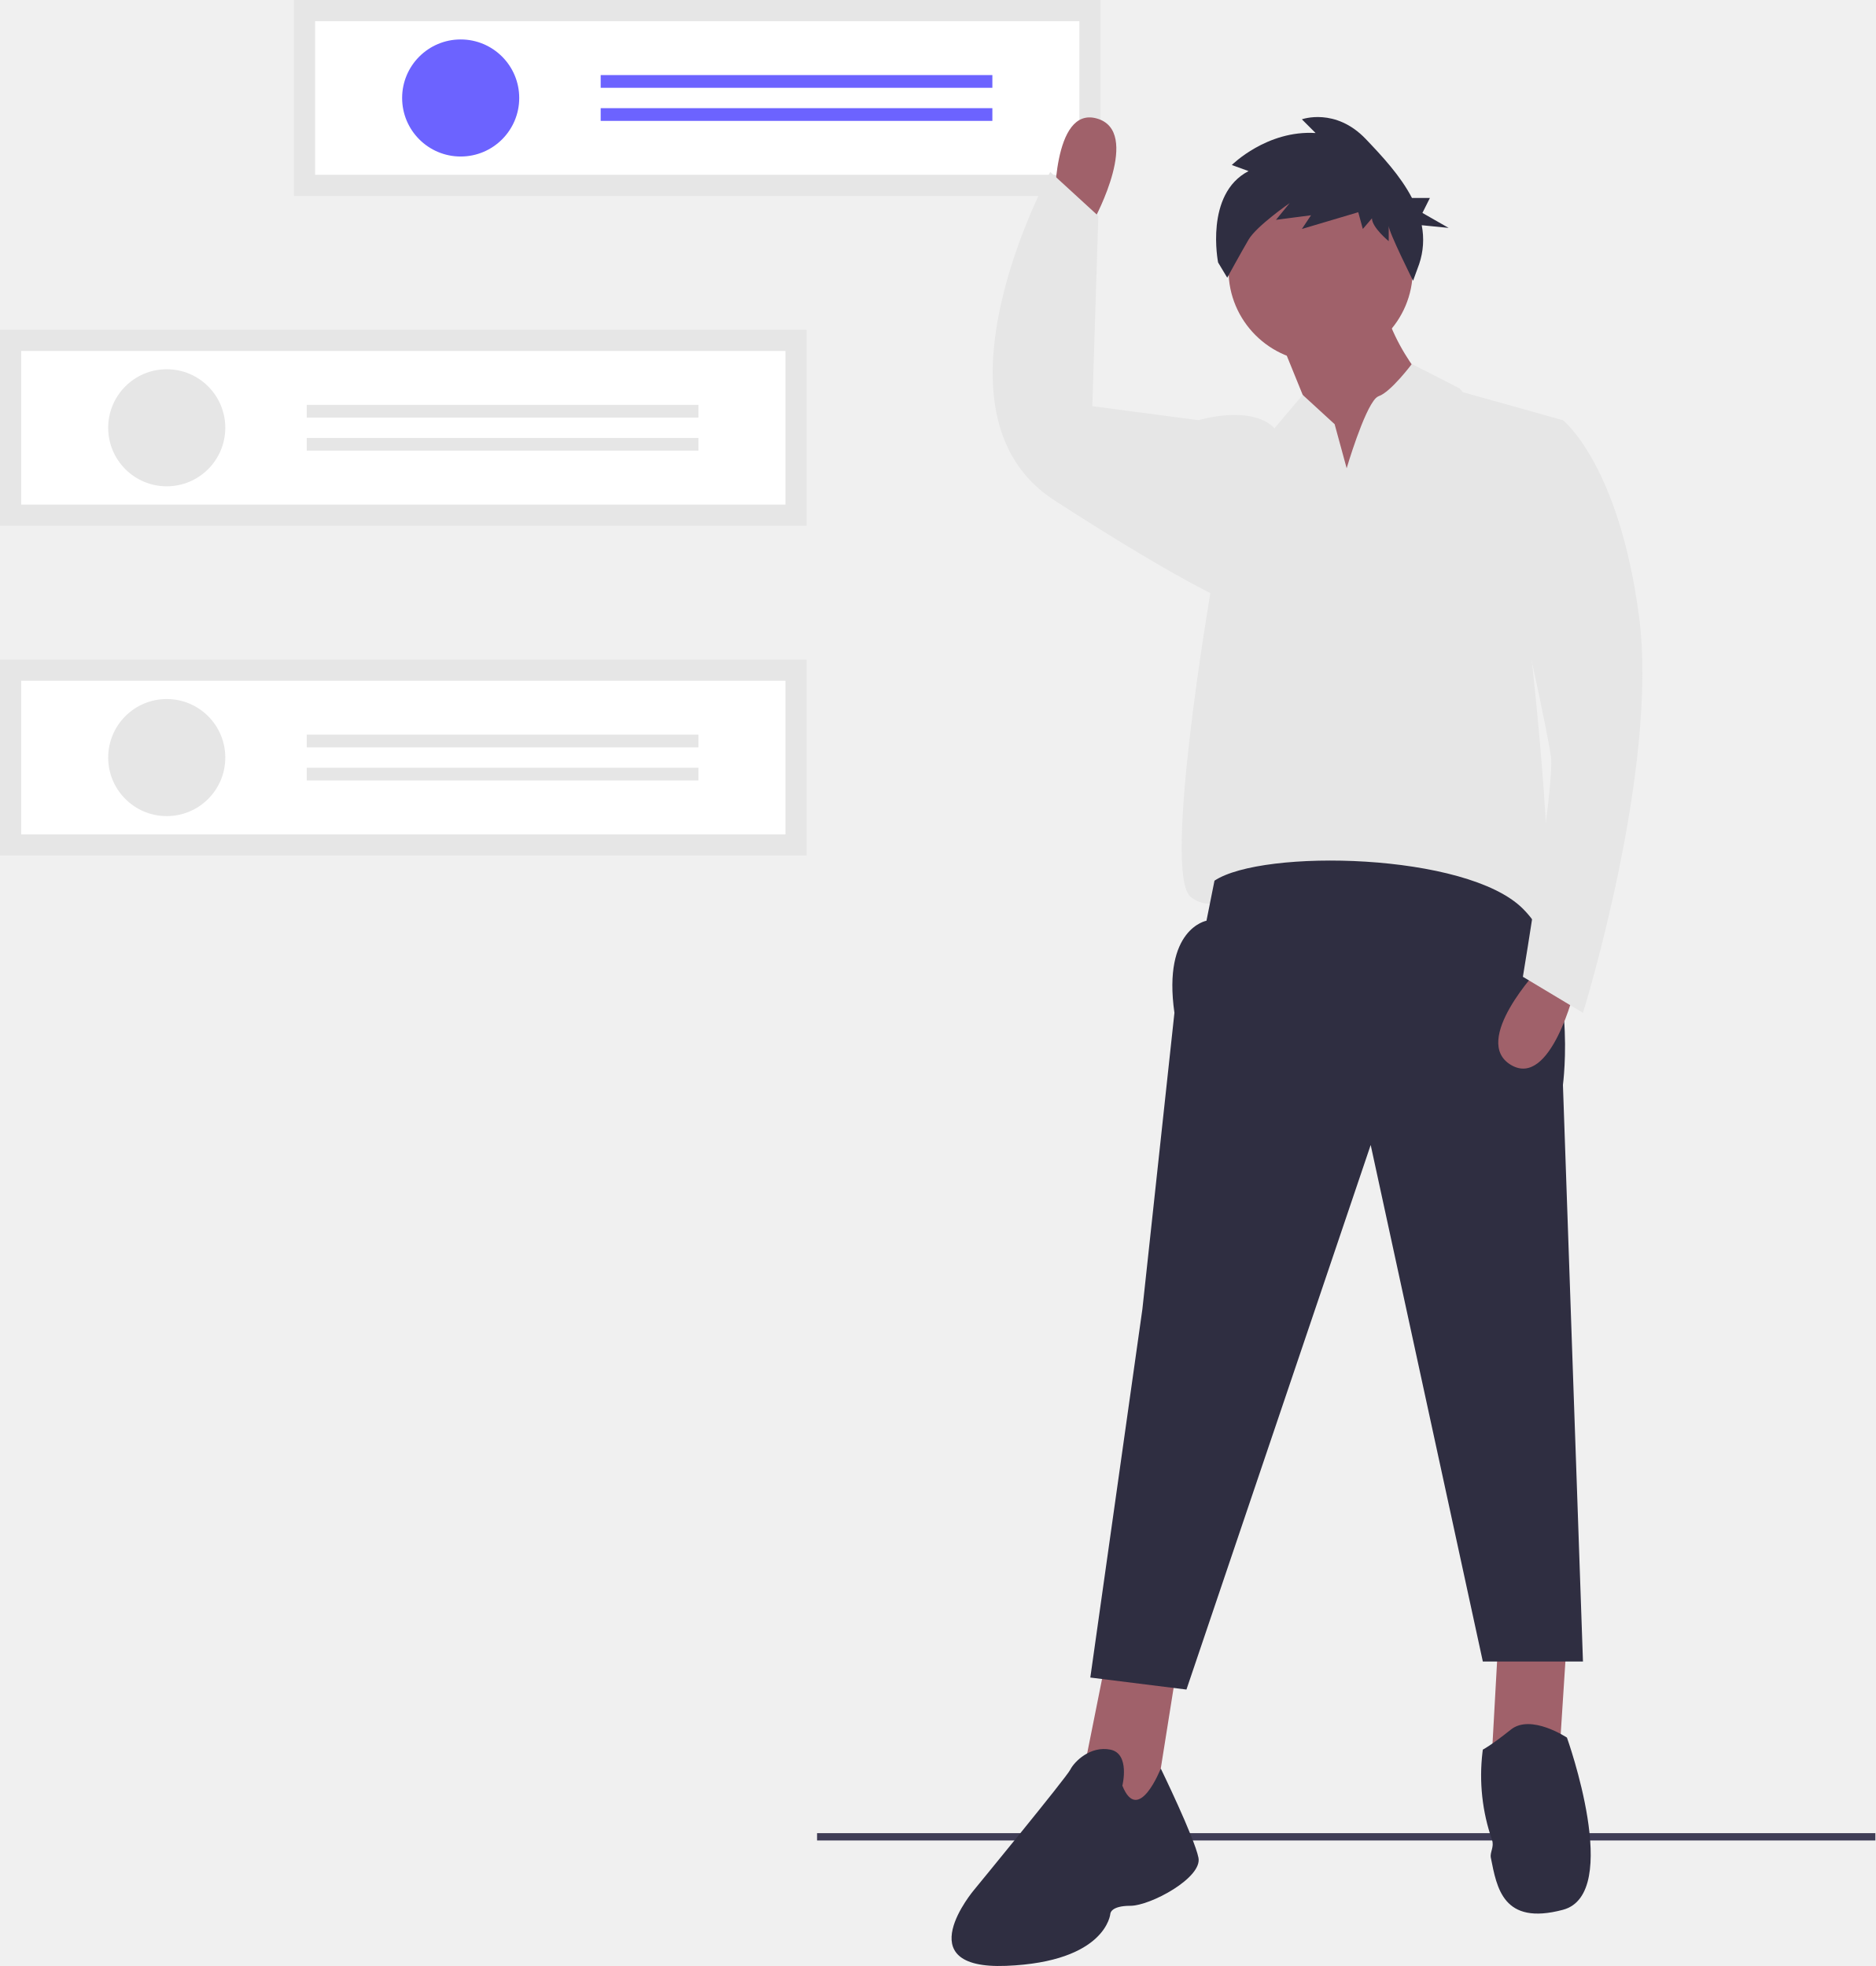
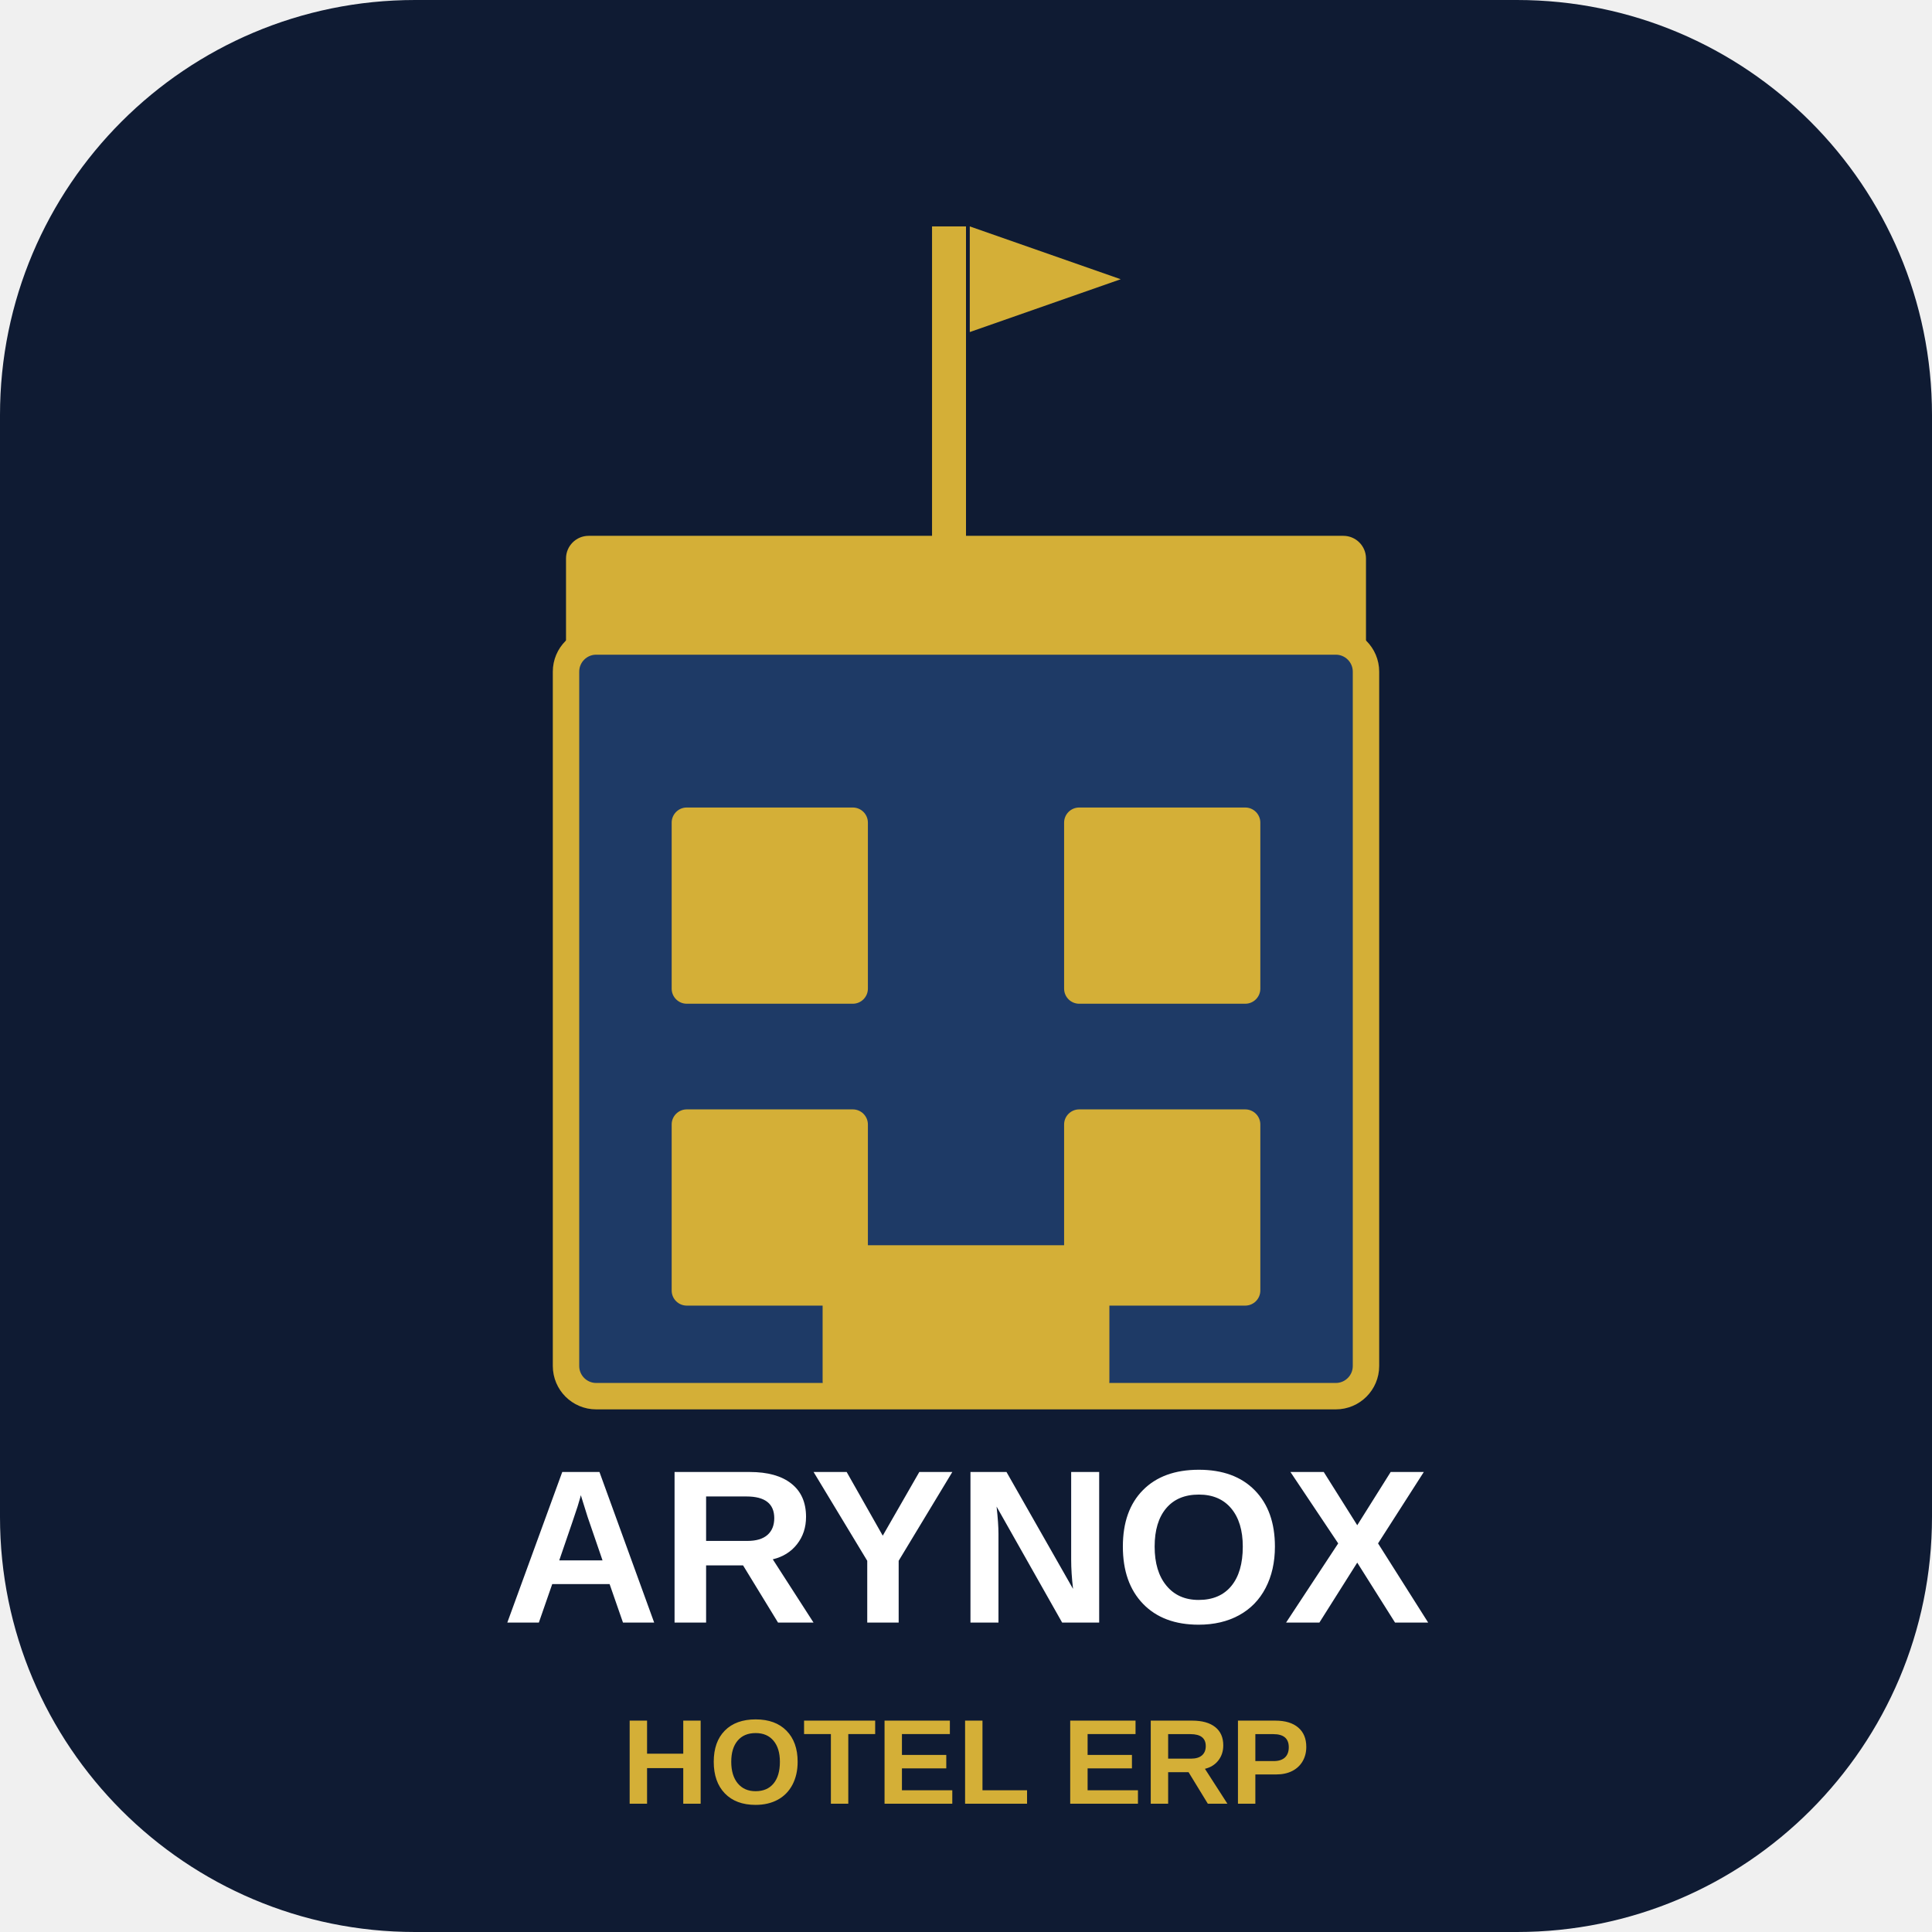
- <svg xmlns="http://www.w3.org/2000/svg" id="fe05ff1b-91d6-48f2-9fce-9873af8f36b4" data-name="Layer 1" width="640.87" height="672" viewBox="0 0 640.87 672">
-   <rect x="100.449" width="275.645" height="66.983" fill="#e6e6e6" />
-   <path d="M387.247,173.75H648.428V121.233H387.247Z" transform="translate(-279.5652 -114)" fill="#fff" />
-   <circle cx="157.428" cy="33.491" r="20.008" fill="#6c63ff" />
-   <rect x="205.273" y="25.662" width="133.851" height="4.35" fill="#6c63ff" />
-   <rect x="205.273" y="36.971" width="133.851" height="4.35" fill="#6c63ff" />
-   <rect y="112.727" width="275.645" height="66.983" fill="#e6e6e6" />
-   <path d="M286.798,286.477H547.978V233.959H286.798Z" transform="translate(-279.5652 -114)" fill="#fff" />
-   <circle cx="56.979" cy="146.218" r="20.008" fill="#e6e6e6" />
-   <rect x="104.824" y="138.389" width="133.851" height="4.35" fill="#e6e6e6" />
-   <rect x="104.824" y="149.698" width="133.851" height="4.35" fill="#e6e6e6" />
-   <rect y="225.453" width="275.645" height="66.983" fill="#e6e6e6" />
-   <path d="M286.798,399.203H547.978V346.686H286.798Z" transform="translate(-279.5652 -114)" fill="#fff" />
-   <circle cx="56.979" cy="258.945" r="20.008" fill="#e6e6e6" />
-   <rect x="104.824" y="251.115" width="133.851" height="4.35" fill="#e6e6e6" />
-   <rect x="104.824" y="262.424" width="133.851" height="4.35" fill="#e6e6e6" />
-   <rect x="279.215" y="626.593" width="361.654" height="2.501" fill="#3f3d56" />
-   <path d="M711.017,215.195l17.793,43.799,10.95,30.112L768.503,246.676s-17.793-17.793-17.793-41.062Z" transform="translate(-279.5652 -114)" fill="#a0616a" />
-   <polygon points="378.072 566.559 369.859 607.62 393.127 626.782 402.709 566.559 378.072 566.559" fill="#a0616a" />
-   <polygon points="512.206 556.978 509.468 606.252 532.736 602.145 535.474 559.715 512.206 556.978" fill="#a0616a" />
-   <circle cx="451.298" cy="92.299" r="31.48" fill="#a0616a" />
-   <path d="M802.721,337.011s10.95,95.81,2.737,95.81-47.905-8.212-56.117-15.056-34.218-4.106-34.218-4.106-19.162,15.056-28.743,6.844,6.844-104.022,6.844-104.022l-4.106-58.855s17.793-5.475,26.006,2.737l2.505-2.97,7.117-8.404,10.909,10.005.123.465,3.983,14.591s5.831-19.819,9.951-23.953a2.899,2.899,0,0,1,.999-.684c4.106-1.369,11.323-10.996,11.323-10.996l16.243,8.3,1.177,1.328,34.218,9.581Z" transform="translate(-279.5652 -114)" fill="#e6e6e6" />
-   <path d="M694.592,415.028l-2.737,13.687s-15.056,2.737-10.95,31.48l-10.95,101.285-17.793,125.922,32.849,4.106,62.961-186.145L786.296,681.928H820.514l-6.844-197.095s5.475-41.062-13.687-60.224S711.017,404.078,694.592,415.028Z" transform="translate(-279.5652 -114)" fill="#2f2e41" />
-   <path d="M663.112,724.358s2.737-10.95-4.106-12.318-12.318,4.106-13.687,6.844S612.469,759.945,612.469,759.945s-23.268,27.374,10.95,26.006S659.005,768.157,659.005,768.157s0-2.737,6.844-2.737,24.637-9.581,23.268-16.425S676.238,718.497,676.238,718.497,668.586,738.045,663.112,724.358Z" transform="translate(-279.5652 -114)" fill="#2f2e41" />
-   <path d="M815.039,707.933s-12.318-8.212-19.162-2.737-9.581,6.844-9.581,6.844l-.11.829a66.997,66.997,0,0,0,3.253,30.043c.811,2.433-.785,4.185-.406,6.083,2.053,10.265,4.106,23.268,24.637,17.793S815.039,707.933,815.039,707.933Z" transform="translate(-279.5652 -114)" fill="#2f2e41" />
-   <path d="M805.458,445.14s-23.268,24.637-9.581,32.849,21.899-26.006,21.899-26.006Z" transform="translate(-279.5652 -114)" fill="#a0616a" />
-   <path d="M653.635,188.722s16.145-29.795.805-34.208-14.47,30.765-14.47,30.765Z" transform="translate(-279.5652 -114)" fill="#a0616a" />
-   <path d="M795.877,261.732l17.793-4.106s19.162,15.056,26.006,67.067S820.514,460.196,820.514,460.196l-20.531-12.318s10.95-65.698,9.581-75.279-9.581-46.536-9.581-46.536Z" transform="translate(-279.5652 -114)" fill="#e6e6e6" />
-   <path d="M706.239,172.483l-5.726-2.082s11.973-11.973,28.632-10.932l-4.685-4.685s11.453-4.165,21.864,6.767c5.473,5.747,11.806,12.502,15.753,20.111h6.133l-2.559,5.119,8.958,5.119-9.195-.919a25.831,25.831,0,0,1-.87,13.257l-2.082,5.726s-8.329-16.658-8.329-18.741v5.206s-5.726-4.685-5.726-7.809l-3.123,3.644-1.562-5.726-19.261,5.726,3.123-4.685-11.973,1.562,4.685-5.726s-11.331,7.828-14.056,12.494c-2.9,4.965-7.288,13.014-7.288,13.014l-3.123-5.206S691.142,180.291,706.239,172.483Z" transform="translate(-279.5652 -114)" fill="#2f2e41" />
-   <path d="M695.961,260.363l-6.844-2.737-36.271-4.791,2.053-65.014L638.475,172.765S593.307,254.888,639.843,285s61.592,35.587,61.592,35.587Z" transform="translate(-279.5652 -114)" fill="#e6e6e6" />
+ <svg xmlns="http://www.w3.org/2000/svg" viewBox="0 0 512 512" font-family="Segoe UI, Arial, sans-serif">
+   <rect width="512" height="512" rx="110" fill="#0F1B33" />
+   <rect x="247" y="60" width="9" height="92" fill="#D4AF37" />
+   <polygon points="257,60 297,74 257,88" fill="#D4AF37" />
+   <rect x="150" y="142" width="212" height="34" rx="6" fill="#D4AF37" />
+   <rect x="150" y="170" width="212" height="200" rx="8" fill="#1E3A66" stroke="#D4AF37" stroke-width="7" />
+   <rect x="178" y="214" width="52" height="52" rx="4" fill="#D4AF37" />
+   <rect x="282" y="214" width="52" height="52" rx="4" fill="#D4AF37" />
+   <rect x="178" y="294" width="52" height="52" rx="4" fill="#D4AF37" />
+   <rect x="282" y="294" width="52" height="52" rx="4" fill="#D4AF37" />
+   <rect x="218" y="330" width="76" height="40" rx="4" fill="#D4AF37" />
+   <text x="256" y="430" text-anchor="middle" font-size="58" font-weight="bold" fill="#FFFFFF">ARYNOX</text>
+   <text x="256" y="478" text-anchor="middle" font-size="32" font-weight="bold" fill="#D4AF37">HOTEL ERP</text>
</svg>
